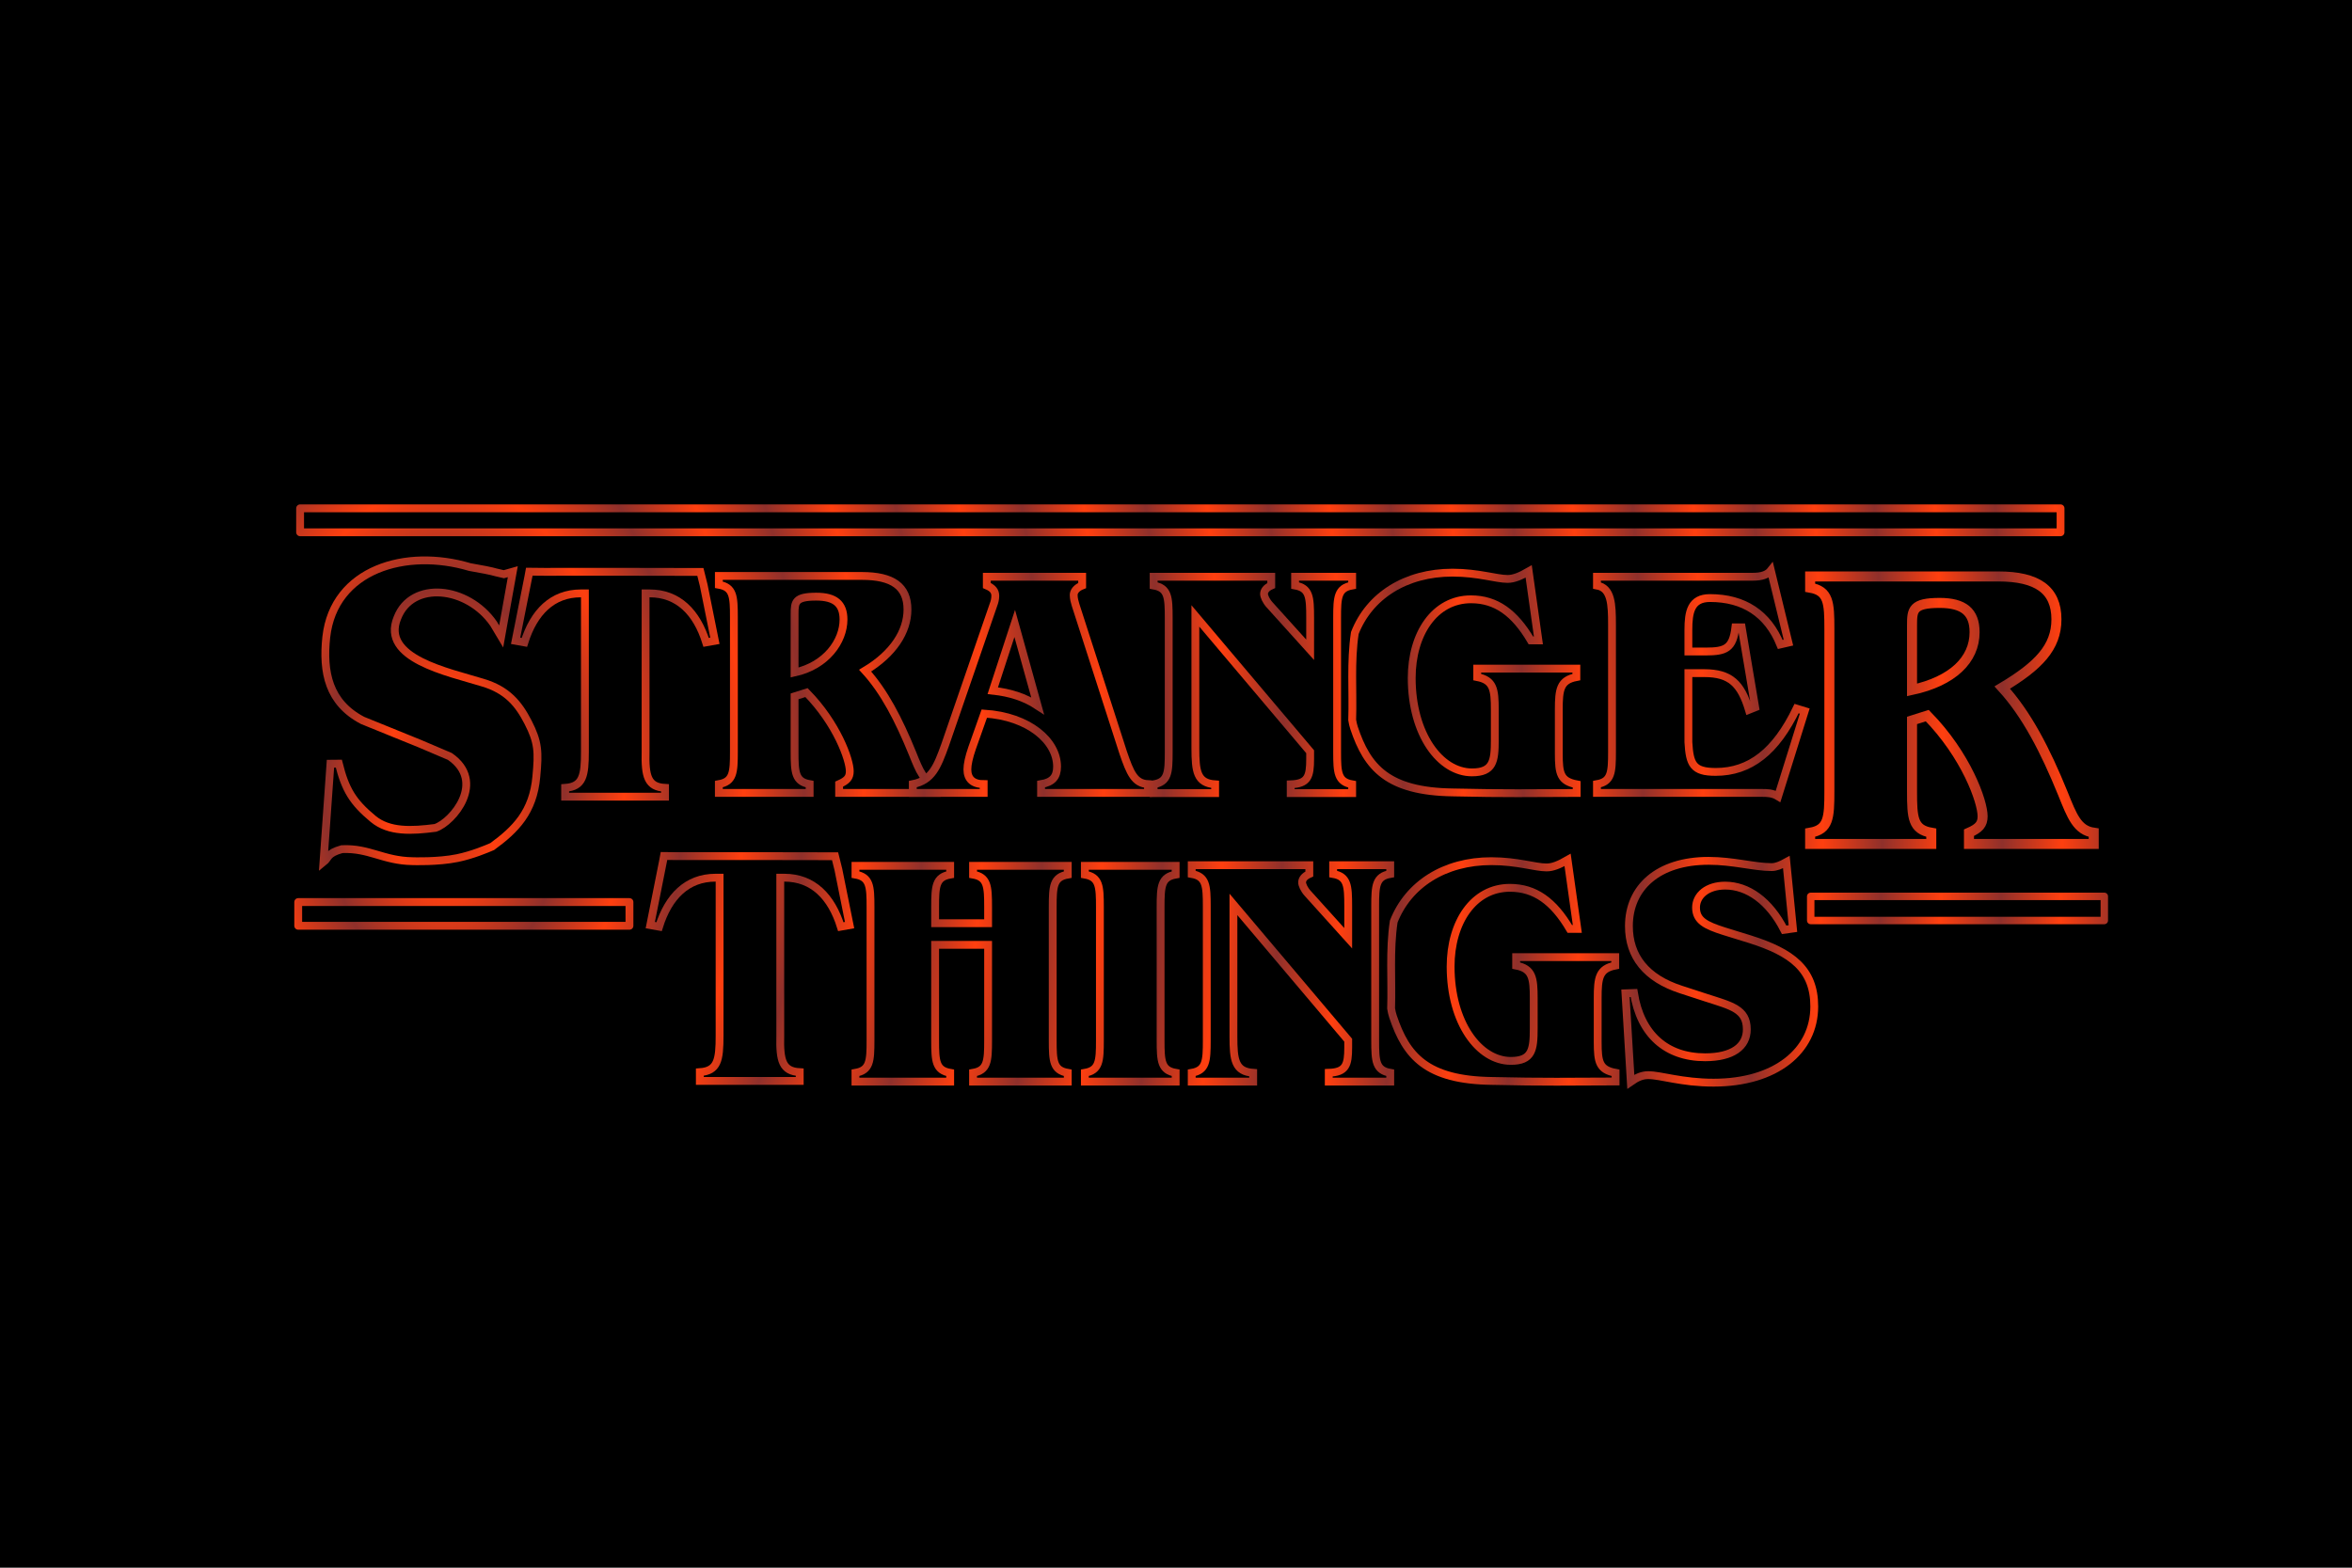
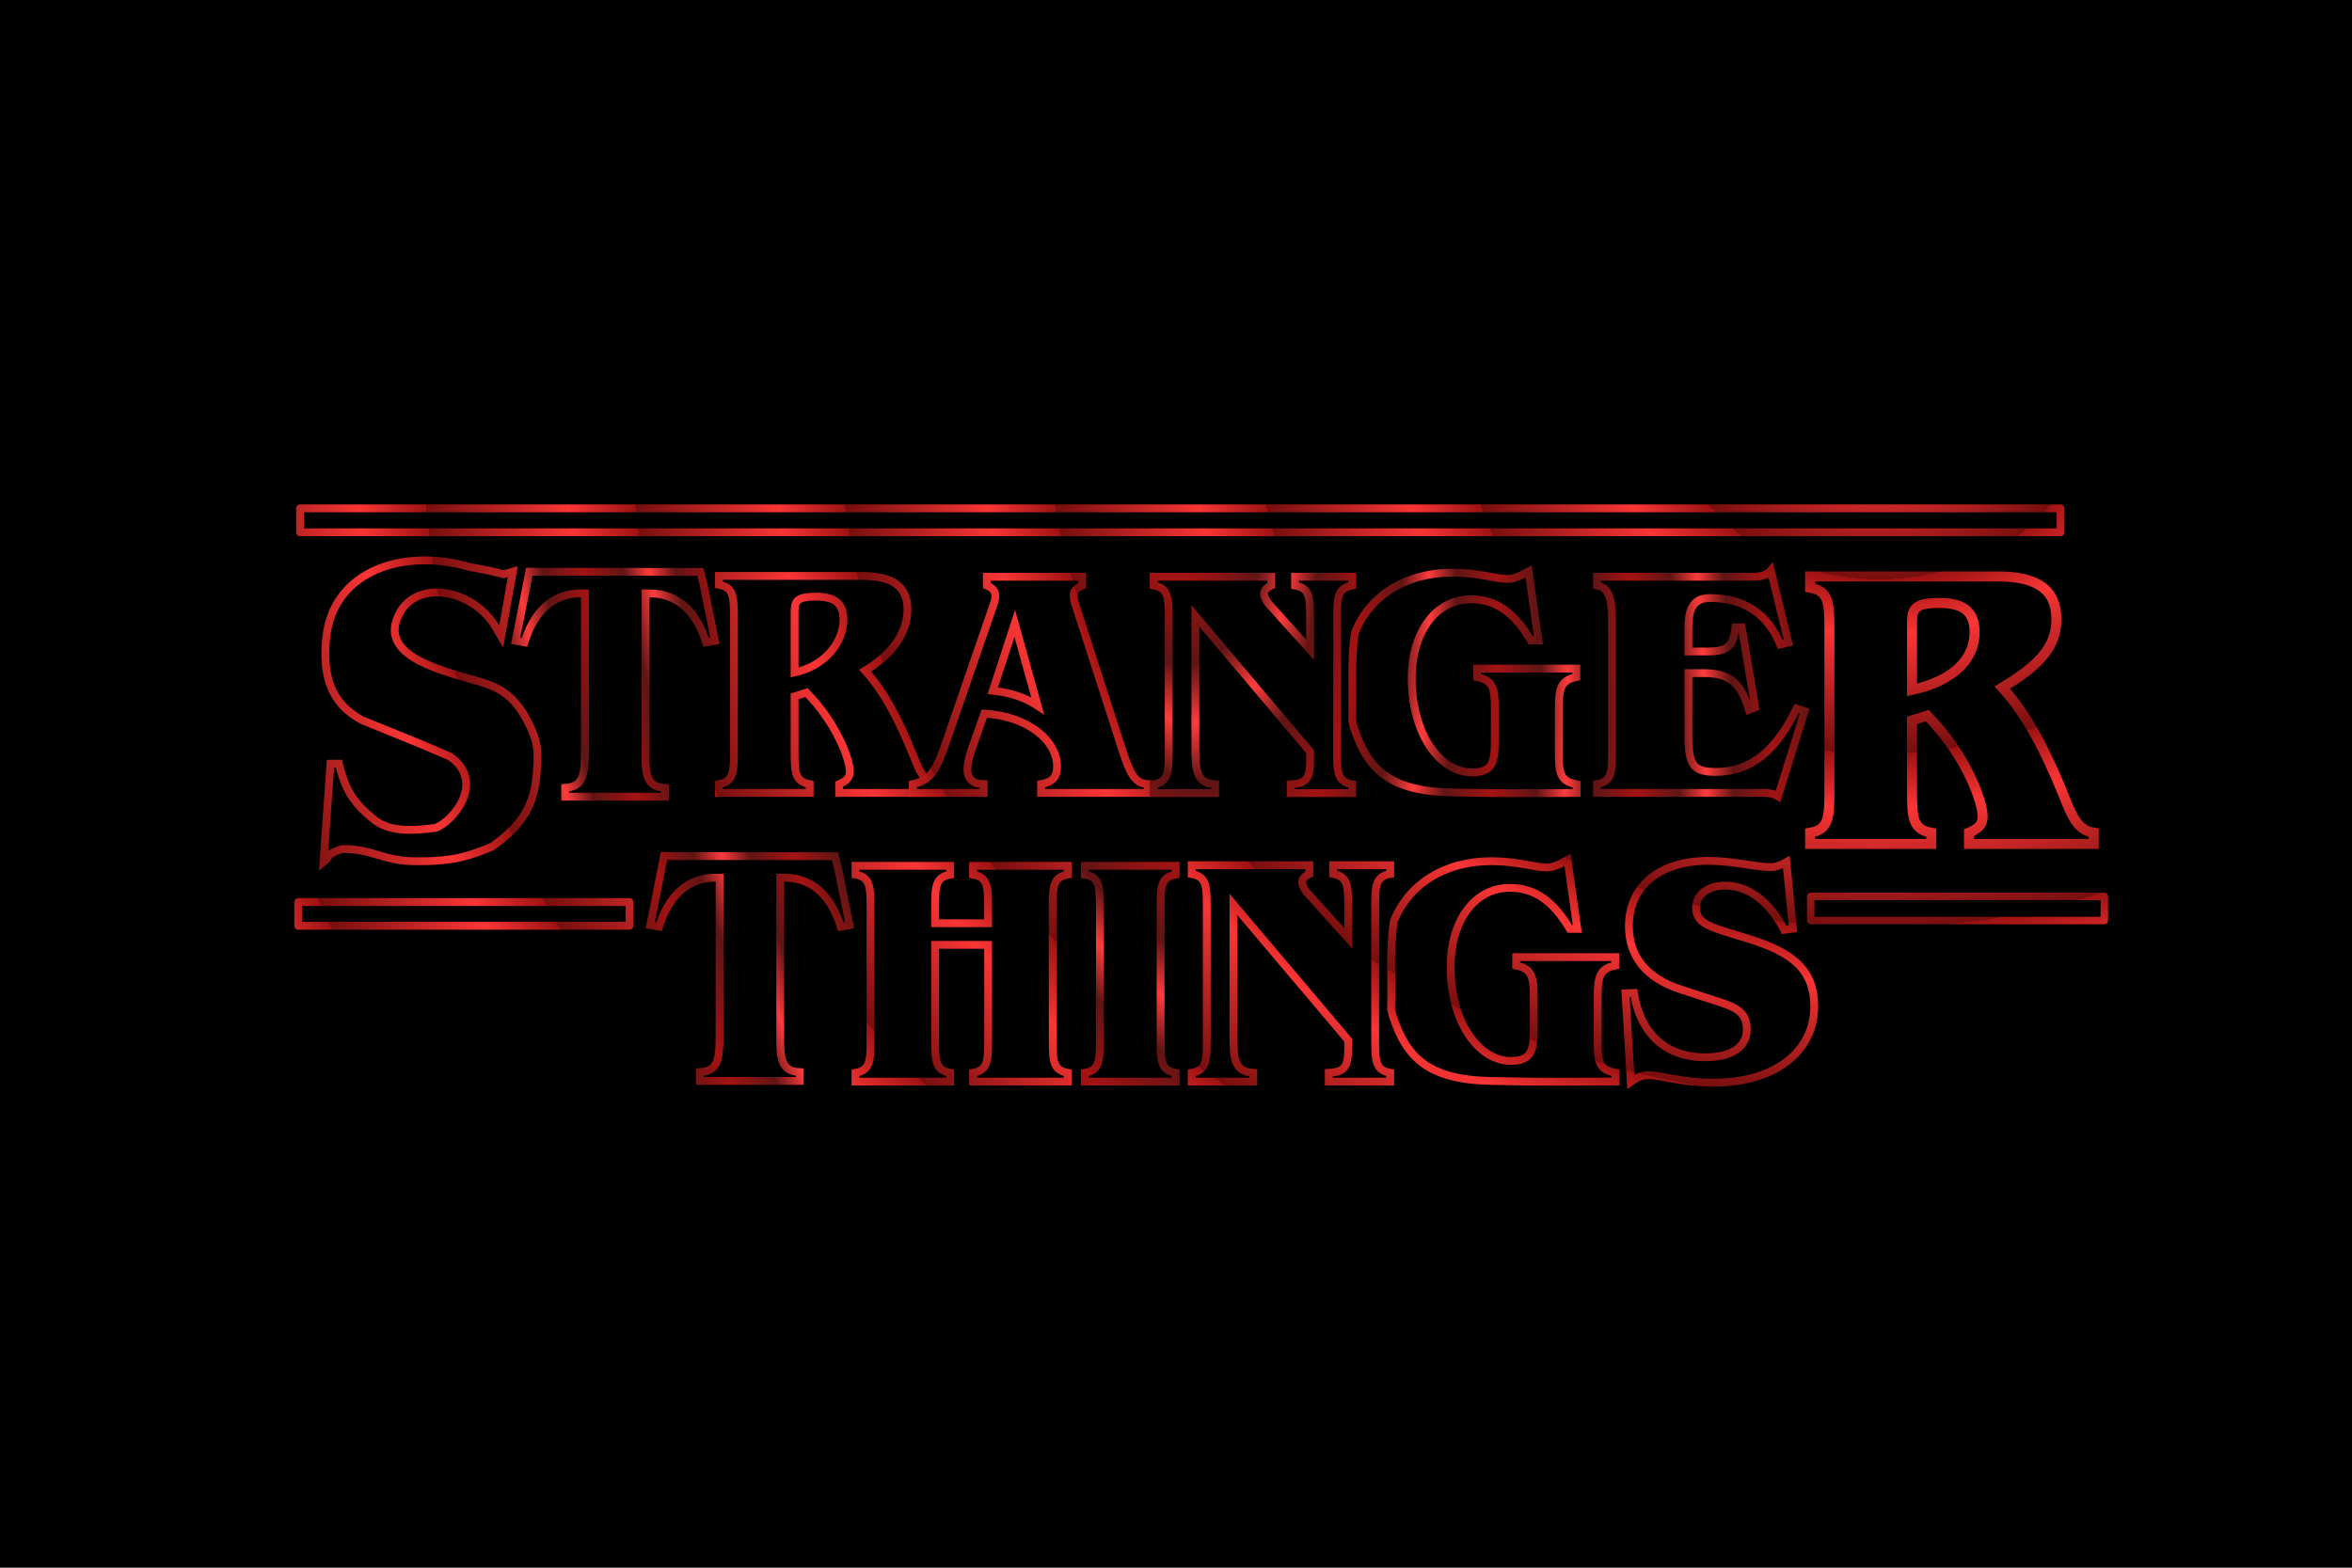
<svg id="title" viewBox="0 0 1200 800">
-   <defs id="defs27">
-     <radialGradient id="fluorescentGradient" cx="226.73" cy="401.97" r="76.799" gradientTransform="matrix(.39818 .0025382 -.0043282 .67899 138.19 128.46)" gradientUnits="userSpaceOnUse" spreadMethod="reflect">
-       <stop id="stop5259" stop-color="#8f302b" offset="0" />
-       <stop id="stop5261" stop-color="#ff3f0f" offset="1" />
+   <defs>
+     <radialGradient id="radial2" cx="1038.5" cy="213.52" r="76.168" gradientTransform="matrix(.020383 1.1666 -1.3959 .02439 1236.4 -1010)" gradientUnits="userSpaceOnUse" spreadMethod="repeat">
+       <stop id="stop1369" stop-color="#a41313" stop-opacity=".965" offset="0" />
+       <stop id="stop1441" stop-color="#ff3636" stop-opacity=".981" offset=".317" />
+       <stop id="stop1371" stop-color="#780e0e" offset="1" />
+     </radialGradient>
+     <radialGradient id="radial3" cx="599.01" cy="233.7" r="76.168" gradientTransform="matrix(.17493 .98458 -.42958 .076323 583.62 -389.03)" gradientUnits="userSpaceOnUse" spreadMethod="reflect">
+       <stop id="stop32104" stop-color="#ff3c3c" offset="0" />
+       <stop id="stop32242" stop-color="#601414" offset=".397" />
+       <stop id="stop32106" stop-color="#a41313" offset="1" />
    </radialGradient>
  </defs>
-   <g id="bgLayer">
-     <rect id="bg" width="1200" height="800" />
-   </g>
-   <rect id="top-box" class="box" x="153.11" y="259.4" width="898.19" height="12.222" fill="none" stroke="url(#fluorescentGradient)" stroke-linecap="round" stroke-linejoin="round" stroke-width="4" />
-   <rect id="bottom-left-box" class="box" x="152.15" y="460.32" width="169" height="12.114" fill="none" stroke="url(#fluorescentGradient)" stroke-linecap="round" stroke-linejoin="round" stroke-width="4" />
-   <rect id="bottom-right-box" class="box" x="923.83" y="457.42" width="149.8" height="12.317" fill="none" stroke="url(#fluorescentGradient)" stroke-linecap="round" stroke-linejoin="round" stroke-width="3.797" />
-   <path id="word1-s" d="m168.6 389.73-3.558 50.234c2.807-2.219 1.656-4.497 9.422-6.643 13.99-0.619 21.083 5.941 36.038 6.137 0 0 12.947 0.483 22.858-1.572 7.749-1.606 14.891-4.661 17.774-5.886 11.871-8.655 20.885-17.656 22.51-35.666 1.183-12.651 1.045-17.521-4.253-27.82-4.713-9.121-10.409-16.446-23.246-20.213-17.3-5.347-51.99-12.243-43.401-32.989 7.4-19.136 35.827-16.226 49.092 2.976l3.87 6.491 5.927-33.042-4.565 1.288c-8.216-1.795-2.46-0.982-17.384-3.653-32.461-9.714-69.306 1.012-73.206 35.702-1.922 17.924 1.196 33.528 18.543 42.58l29.065 11.788 15.453 6.587c18.582 12.844 1.599 33.376-7.379 36.442-12.137 1.584-23.641 2.138-31.72-4.521-10.455-8.628-14.277-15.036-17.572-28.26z" fill="none" stroke="url(#fluorescentGradient)" stroke-width="4" />
-   <path id="word1-t" d="m288.34 406.53h50.96v-4.48c-8.8-0.48-10.237-5.764-9.92-18.56v-80.68h2.08c14.56 0 24 9.64 28.8 25l4.48-0.8-5.712-28.349-1.693-6.798c-26.363-0.112-52.492-0.053-79.715-0.053-2.502 0-4.205-4e-3 -7.571-0.066l-0.437 2.362-6.552 32.904 4.48 0.8c4.8-15.36 14.24-25 28.8-25h2.08v80.68c0 12.32-0.96 17.92-10.08 18.56z" stroke="url(#fluorescentGradient)" stroke-width="4" />
-   <path id="word1-r1" d="m366.76 404.63h46.32v-4.48c-7.36-1.28-7.68-5.92-7.68-16.48v-28.32l6.08-1.92c15.52 15.84 22.08 34.24 22.08 40.16 0 3.2-1.44 4.8-5.44 6.56v4.48h49.76v-4.48c-6.56-0.96-8.64-6.56-12.32-15.68-7.04-17.28-14.4-31.52-24.16-42.24 14.4-8.64 21.6-20 21.6-31.2 0-11.84-7.68-17.12-23.2-17.12h-73.04v4.48c7.36 1.28 7.68 5.92 7.68 16.48v68.8c0 10.56-0.32 15.2-7.68 16.48zm38.64-61.44v-29.92c0-6.08 0.32-8.8 11.04-8.8 9.44 0 13.92 3.52 13.92 11.68 0 11.04-8.8 23.52-24.96 27.04z" stroke="url(#fluorescentGradient)" stroke-width="4" />
-   <path id="word1-a" d="m506.84 308.71-24.64 71.44c-4 11.04-6.72 18.08-16.48 20v4.48h36.16v-4.48c-5.44 0-8.32-2.56-8.32-7.52 0-2.56 0.8-6.24 2.4-10.88l6.24-17.6c22.88 1.44 37.12 14.08 37.12 27.04 0 5.28-2.4 8-8.16 8.96v4.48h54.56v-4.48c-6.88-0.32-9.12-5.76-12.64-16l-24.32-75.44c-0.48-1.6-0.96-3.2-0.96-5.12 0-1.76 1.44-3.68 4.32-4.8v-4.48h-48.64v4.48c3.04 1.28 4.32 2.88 4.32 5.28 0 1.44-0.32 3.04-0.96 4.64zm-0.32 43.76 11.2-34.32 11.68 42c-6.56-4.32-13.92-6.72-22.88-7.68z" stroke="url(#fluorescentGradient)" stroke-width="4" />
-   <path id="word1-n" d="m596.28 315.27v68.5c0 10.56-0.32 15.2-7.68 16.48v4.48h31.36v-4.48c-9.28-0.64-10.08-6.56-10.08-18.56v-67.38l58.56 69.3v3.68c0 8.96-1.12 12.64-9.92 12.96v4.48h31.36v-4.48c-7.36-1.28-7.68-5.92-7.68-16.48v-68.5c0-10.56 0.32-15.2 7.68-16.48v-4.48h-29.12v4.48c7.36 1.28 7.68 5.92 7.68 16.48v16.32l-20.64-22.88c-1.92-2.08-2.88-4.48-2.88-5.6 0-1.6 1.12-3.2 3.68-4.32v-4.48h-60v4.48c7.36 1.28 7.68 5.92 7.68 16.48z" stroke="url(#fluorescentGradient)" stroke-width="4" />
-   <path id="word1-g" d="m762.66 362.15v15.52c0 10.72-0.8 16.48-11.68 16.48-16.16 0-30.72-19.36-30.72-48.16 0-22.56 11.68-40.16 30.24-40.16 12.8 0 22.24 6.88 30.56 20.96h3.84l-4.96-35.2c-4.16 2.4-7.52 3.84-10.72 3.84-5.92 0-14.88-3.2-28.16-3.2-23.964 0-42.424 11.871-49.823 30.809-2.227 14.868-0.859 29.566-1.34 44.36 0.22 1.399 0.528 2.801 0.958 4.087 6.746 20.175 17.091 32.451 50.531 32.898 25.898 0.609 40.802 0.356 63.041 0.27v-4.401c-8.32-1.6-9.127-5.463-9.127-15.703v-22.4c0-10.24 0.64-15.04 8.96-16.64v-4.32h-50.56v4.32c8.32 1.6 8.96 6.4 8.96 16.64z" stroke="url(#fluorescentGradient)" stroke-width="4" />
-   <path id="word1-e" d="m814.78 404.63h83.92c2.88 0 5.6 0 8.48 1.76l13.6-43.52-4.16-1.28c-10.56 21.92-23.68 32.32-41.28 32.32-11.52 0-13.276-3.858-13.92-15.2v-35.2h8.16c13.28 0 18.72 5.44 22.72 18.72l3.2-1.28-6.88-40.8h-3.2c-1.28 10.72-4.96 12.32-15.04 12.32h-8.96v-11.04c0-9.12 1.28-16.24 11.04-16.24 17.28 0 29.44 8 35.84 23.68l4.16-0.96-8.96-36.8c-1.76 2.24-4.8 3.2-9.12 3.2h-79.6v4.48c7.36 1.28 7.68 9.52 7.68 20.08v64.8c0 10.56-0.32 15.2-7.68 16.48z" stroke="url(#fluorescentGradient)" stroke-width="4" />
-   <path id="word1-r2" d="m923.54 430.67h61.805v-5.73c-9.414-1.637-9.824-7.572-9.824-21.079v-36.224l7.777-2.456c19.852 20.261 28.242 43.796 28.242 51.368 0 4.093-1.842 6.14-6.957 8.391v5.73h63.646v-5.73c-8.393-1.228-11.05-8.391-15.76-20.056-9.002-22.103-18.418-40.317-30.9-54.028 18.418-11.052 27.627-20.466 27.627-34.791 0-15.144-9.822-21.898-29.675-21.898h-95.982v5.73c9.414 1.637 9.823 7.572 9.823 21.079v82.885c0 13.507-0.409 19.442-9.823 21.079zm51.982-78.587v-33.154c0-7.777 0.409-11.256 14.121-11.256 12.075 0 17.804 4.502 17.804 14.94 0 14.121-11.255 24.968-31.925 29.47z" stroke="url(#fluorescentGradient)" stroke-width="5.116" />
-   <path id="word2-t" d="m357.06 551.61h50.96v-4.48c-8.8-0.48-10.237-5.764-9.92-18.56v-80.68h2.08c14.56 0 24 9.64 28.8 25l4.48-0.8-5.712-28.349-1.693-6.798c-26.363-0.112-52.492-0.053-79.715-0.053-2.502 0-4.205-4e-3 -7.571-0.066l-0.437 2.362-6.552 32.904 4.48 0.8c4.8-15.36 14.24-25 28.8-25h2.08v80.68c0 12.32-0.96 17.92-10.08 18.56z" stroke="url(#fluorescentGradient)" stroke-width="4" />
-   <path id="word2-h" d="m477.1 482.15h27.04v48.84c0 10.56-0.32 15.2-7.68 16.48v4.48h48.32v-4.48c-7.36-1.28-7.68-5.92-7.68-16.48v-68.2c0-10.56 0.32-15.2 7.68-16.48v-4.48h-48.32v4.48c7.36 1.28 7.68 5.92 7.68 16.48v8.32h-27.04v-8.32c0-10.56 0.32-15.2 7.68-16.48v-4.48h-48.32v4.48c7.36 1.28 7.68 5.92 7.68 16.48v68.2c0 10.56-0.32 15.2-7.68 16.48v4.48h48.32v-4.48c-7.36-1.28-7.68-5.92-7.68-16.48z" stroke="url(#fluorescentGradient)" stroke-width="4" />
-   <path id="word2-i" d="m553.5 551.95h46.32v-4.48c-7.36-1.28-7.68-5.92-7.68-16.48v-68.2c0-10.56 0.32-15.2 7.68-16.48v-4.48h-46.32v4.48c7.36 1.28 7.68 5.92 7.68 16.48v68.2c0 10.56-0.32 15.2-7.68 16.48z" stroke="url(#fluorescentGradient)" stroke-width="4" />
-   <path id="word2-n" d="m615.7 462.48v68.5c0 10.56-0.32 15.2-7.68 16.48v4.48h31.36v-4.48c-9.28-0.64-10.08-6.56-10.08-18.56v-67.38l58.56 69.3v3.68c0 8.96-1.12 12.64-9.92 12.96v4.48h31.36v-4.48c-7.36-1.28-7.68-5.92-7.68-16.48v-68.5c0-10.56 0.32-15.2 7.68-16.48v-4.48h-29.12v4.48c7.36 1.28 7.68 5.92 7.68 16.48v16.32l-20.64-22.88c-1.92-2.08-2.88-4.48-2.88-5.6 0-1.6 1.12-3.2 3.68-4.32v-4.48h-60v4.48c7.36 1.28 7.68 5.92 7.68 16.48z" stroke="url(#fluorescentGradient)" stroke-width="4" />
-   <path id="word2-g" d="m782.51 509.38v15.52c0 10.72-0.8 16.48-11.68 16.48-16.16 0-30.72-19.36-30.72-48.16 0-22.56 11.68-40.16 30.24-40.16 12.8 0 22.24 6.88 30.56 20.96h3.84l-4.96-35.2c-4.16 2.4-7.52 3.84-10.72 3.84-5.92 0-14.88-3.2-28.16-3.2-23.964 0-42.424 11.871-49.823 30.809-2.227 14.868-0.859 29.566-1.34 44.36 0.22 1.399 0.528 2.801 0.958 4.087 6.746 20.175 17.091 32.451 50.531 32.898 25.898 0.609 40.802 0.356 63.041 0.27v-4.401c-8.32-1.6-9.127-5.463-9.127-15.703v-22.4c0-10.24 0.64-15.04 8.96-16.64v-4.32h-50.56v4.32c8.32 1.6 8.96 6.4 8.96 16.64z" stroke="url(#fluorescentGradient)" stroke-width="4" />
-   <path id="word2-s" d="m892.84 479.29-13.44-4.16c-8.96-2.88-14.08-5.28-14.08-12 0-6.24 5.76-11.2 14.88-11.2 11.52 0 22.56 7.84 30.08 22.56l4.48-0.64-3.36-33.92c-2.88 1.6-5.28 2.56-7.52 2.56-8.8 0-19.52-3.2-32.16-3.2-25.92 0-40.64 13.76-40.64 33.28 0 15.52 8.8 26.64 26.56 32.4l12.8 4.16c12.8 4.16 20.8 5.76 20.8 16.16 0 8.8-7.36 14.24-21.28 14.24-19.84 0-32.96-11.68-36.32-32.8l-4.32 0.16 2.72 45.12c3.2-2.24 5.76-3.36 8.96-3.36 6.24 0 17.12 3.84 33.28 3.84 31.68 0 51.36-16.16 51.36-38.88 0-19.04-11.52-27.6-32.8-34.32z" stroke="url(#fluorescentGradient)" stroke-width="4" />
+   <rect id="bg" width="1200" height="800" />
+   <rect id="top-box" class="box" x="153.11" y="259.4" width="898.19" height="12.222" fill="none" stroke="url(#radial2)" stroke-linecap="round" stroke-linejoin="round" stroke-width="4" />
+   <rect id="bottom-left-box" class="box" x="152.15" y="460.32" width="169" height="12.114" fill="none" stroke="url(#radial2)" stroke-linecap="round" stroke-linejoin="round" stroke-width="4" />
+   <rect id="bottom-right-box" class="box" x="923.83" y="457.42" width="149.8" height="12.317" fill="none" stroke="url(#radial2)" stroke-linecap="round" stroke-linejoin="round" stroke-width="3.797" />
+   <path id="word1-s" d="m168.6 389.73-3.558 50.234c2.807-2.219 1.656-4.497 9.422-6.643 13.99-0.619 21.083 5.941 36.038 6.137 0 0 12.947 0.483 22.858-1.572 7.749-1.606 14.891-4.661 17.774-5.886 11.871-8.655 20.885-17.656 22.51-35.666 1.183-12.651 1.045-17.521-4.253-27.82-4.713-9.121-10.409-16.446-23.246-20.213-17.3-5.347-51.99-12.243-43.401-32.989 7.4-19.136 35.827-16.226 49.092 2.976l3.87 6.491 5.927-33.042-4.565 1.288c-8.216-1.795-2.46-0.982-17.384-3.653-32.461-9.714-69.306 1.012-73.206 35.702-1.922 17.924 1.196 33.528 18.543 42.58l29.065 11.788 15.453 6.587c18.582 12.844 1.599 33.376-7.379 36.442-12.137 1.584-23.641 2.138-31.72-4.521-10.455-8.628-14.277-15.036-17.572-28.26z" fill="none" stroke="url(#radial2)" stroke-width="4" />
+   <path id="word1-t" d="m288.34 406.53h50.96v-4.48c-8.8-0.48-10.237-5.764-9.92-18.56v-80.68h2.08c14.56 0 24 9.64 28.8 25l4.48-0.8-5.712-28.349-1.693-6.798c-26.363-0.112-52.492-0.053-79.715-0.053-2.502 0-4.205-4e-3 -7.571-0.066l-0.437 2.362-6.552 32.904 4.48 0.8c4.8-15.36 14.24-25 28.8-25h2.08v80.68c0 12.32-0.96 17.92-10.08 18.56z" stroke="url(#radial3)" stroke-width="4" />
+   <path id="word1-r1" d="m366.76 404.63h46.32v-4.48c-7.36-1.28-7.68-5.92-7.68-16.48v-28.32l6.08-1.92c15.52 15.84 22.08 34.24 22.08 40.16 0 3.2-1.44 4.8-5.44 6.56v4.48h49.76v-4.48c-6.56-0.96-8.64-6.56-12.32-15.68-7.04-17.28-14.4-31.52-24.16-42.24 14.4-8.64 21.6-20 21.6-31.2 0-11.84-7.68-17.12-23.2-17.12h-73.04v4.48c7.36 1.28 7.68 5.92 7.68 16.48v68.8c0 10.56-0.32 15.2-7.68 16.48zm38.64-61.44v-29.92c0-6.08 0.32-8.8 11.04-8.8 9.44 0 13.92 3.52 13.92 11.68 0 11.04-8.8 23.52-24.96 27.04z" stroke="url(#radial2)" stroke-width="4" />
+   <path id="word1-a" d="m506.84 308.71-24.64 71.44c-4 11.04-6.72 18.08-16.48 20v4.48h36.16v-4.48c-5.44 0-8.32-2.56-8.32-7.52 0-2.56 0.8-6.24 2.4-10.88l6.24-17.6c22.88 1.44 37.12 14.08 37.12 27.04 0 5.28-2.4 8-8.16 8.96v4.48h54.56v-4.48c-6.88-0.32-9.12-5.76-12.64-16l-24.32-75.44c-0.48-1.6-0.96-3.2-0.96-5.12 0-1.76 1.44-3.68 4.32-4.8v-4.48h-48.64v4.48c3.04 1.28 4.32 2.88 4.32 5.28 0 1.44-0.32 3.04-0.96 4.64zm-0.32 43.76 11.2-34.32 11.68 42c-6.56-4.32-13.92-6.72-22.88-7.68z" stroke="url(#radial2)" stroke-width="4" />
+   <path id="word1-n" d="m596.28 315.27v68.5c0 10.56-0.32 15.2-7.68 16.48v4.48h31.36v-4.48c-9.28-0.64-10.08-6.56-10.08-18.56v-67.38l58.56 69.3v3.68c0 8.96-1.12 12.64-9.92 12.96v4.48h31.36v-4.48c-7.36-1.28-7.68-5.92-7.68-16.48v-68.5c0-10.56 0.32-15.2 7.68-16.48v-4.48h-29.12v4.48c7.36 1.28 7.68 5.92 7.68 16.48v16.32l-20.64-22.88c-1.92-2.08-2.88-4.48-2.88-5.6 0-1.6 1.12-3.2 3.68-4.32v-4.48h-60v4.48c7.36 1.28 7.68 5.92 7.68 16.48z" stroke="url(#radial3)" stroke-width="4" />
+   <path id="word1-g" d="m762.66 362.15v15.52c0 10.72-0.8 16.48-11.68 16.48-16.16 0-30.72-19.36-30.72-48.16 0-22.56 11.68-40.16 30.24-40.16 12.8 0 22.24 6.88 30.56 20.96h3.84l-4.96-35.2c-4.16 2.4-7.52 3.84-10.72 3.84-5.92 0-14.88-3.2-28.16-3.2-23.964 0-42.424 11.871-49.823 30.809-2.227 14.868-0.859 29.566-1.34 44.36 0.22 1.399 0.528 2.801 0.958 4.087 6.746 20.175 17.091 32.451 50.531 32.898 25.898 0.609 40.802 0.356 63.041 0.27v-4.401c-8.32-1.6-9.127-5.463-9.127-15.703v-22.4c0-10.24 0.64-15.04 8.96-16.64v-4.32h-50.56v4.32c8.32 1.6 8.96 6.4 8.96 16.64z" stroke="url(#radial3)" stroke-width="4" />
+   <path id="word1-e" d="m814.78 404.63h83.92c2.88 0 5.6 0 8.48 1.76l13.6-43.52-4.16-1.28c-10.56 21.92-23.68 32.32-41.28 32.32-11.52 0-13.276-3.858-13.92-15.2v-35.2h8.16c13.28 0 18.72 5.44 22.72 18.72l3.2-1.28-6.88-40.8h-3.2c-1.28 10.72-4.96 12.32-15.04 12.32h-8.96v-11.04c0-9.12 1.28-16.24 11.04-16.24 17.28 0 29.44 8 35.84 23.68l4.16-0.96-8.96-36.8c-1.76 2.24-4.8 3.2-9.12 3.2h-79.6v4.48c7.36 1.28 7.68 9.52 7.68 20.08v64.8c0 10.56-0.32 15.2-7.68 16.48z" stroke="url(#radial3)" stroke-width="4" />
+   <path id="word1-r2" d="m923.54 430.67h61.805v-5.73c-9.414-1.637-9.824-7.572-9.824-21.079v-36.224l7.777-2.456c19.852 20.261 28.242 43.796 28.242 51.368 0 4.093-1.842 6.14-6.957 8.391v5.73h63.646v-5.73c-8.393-1.228-11.05-8.391-15.76-20.056-9.002-22.103-18.418-40.317-30.9-54.028 18.418-11.052 27.627-20.466 27.627-34.791 0-15.144-9.822-21.898-29.675-21.898h-95.982v5.73c9.414 1.637 9.823 7.572 9.823 21.079v82.885c0 13.507-0.409 19.442-9.823 21.079zm51.982-78.587v-33.154c0-7.777 0.409-11.256 14.121-11.256 12.075 0 17.804 4.502 17.804 14.94 0 14.121-11.255 24.968-31.925 29.47z" stroke="url(#radial2)" stroke-width="5.116" />
+   <path id="word2-t" d="m357.06 551.61h50.96v-4.48c-8.8-0.48-10.237-5.764-9.92-18.56v-80.68h2.08c14.56 0 24 9.64 28.8 25l4.48-0.8-5.712-28.349-1.693-6.798c-26.363-0.112-52.492-0.053-79.715-0.053-2.502 0-4.205-4e-3 -7.571-0.066l-0.437 2.362-6.552 32.904 4.48 0.8c4.8-15.36 14.24-25 28.8-25h2.08v80.68c0 12.32-0.96 17.92-10.08 18.56z" stroke="url(#radial3)" stroke-width="4" />
+   <path id="word2-h" d="m477.1 482.15h27.04v48.84c0 10.56-0.32 15.2-7.68 16.48v4.48h48.32v-4.48c-7.36-1.28-7.68-5.92-7.68-16.48v-68.2c0-10.56 0.32-15.2 7.68-16.48v-4.48h-48.32v4.48c7.36 1.28 7.68 5.92 7.68 16.48v8.32h-27.04v-8.32c0-10.56 0.32-15.2 7.68-16.48v-4.48h-48.32v4.48c7.36 1.28 7.68 5.92 7.68 16.48v68.2c0 10.56-0.32 15.2-7.68 16.48v4.48h48.32v-4.48c-7.36-1.28-7.68-5.92-7.68-16.48z" stroke="url(#radial2)" stroke-width="4" />
+   <path id="word2-i" d="m553.5 551.95h46.32v-4.48c-7.36-1.28-7.68-5.92-7.68-16.48v-68.2c0-10.56 0.32-15.2 7.68-16.48v-4.48h-46.32v4.48c7.36 1.28 7.68 5.92 7.68 16.48v68.2c0 10.56-0.32 15.2-7.68 16.48z" stroke="url(#radial3)" stroke-width="4" />
+   <path id="word2-n" d="m615.7 462.48v68.5c0 10.56-0.32 15.2-7.68 16.48v4.48h31.36v-4.48c-9.28-0.64-10.08-6.56-10.08-18.56v-67.38l58.56 69.3v3.68c0 8.96-1.12 12.64-9.92 12.96v4.48h31.36v-4.48c-7.36-1.28-7.68-5.92-7.68-16.48v-68.5c0-10.56 0.32-15.2 7.68-16.48v-4.48h-29.12v4.48c7.36 1.28 7.68 5.92 7.68 16.48v16.32l-20.64-22.88c-1.92-2.08-2.88-4.48-2.88-5.6 0-1.6 1.12-3.2 3.68-4.32v-4.48h-60v4.48c7.36 1.28 7.68 5.92 7.68 16.48z" stroke="url(#radial2)" stroke-width="4" />
+   <path id="word2-g" d="m782.51 509.38v15.52c0 10.72-0.8 16.48-11.68 16.48-16.16 0-30.72-19.36-30.72-48.16 0-22.56 11.68-40.16 30.24-40.16 12.8 0 22.24 6.88 30.56 20.96h3.84l-4.96-35.2c-4.16 2.4-7.52 3.84-10.72 3.84-5.92 0-14.88-3.2-28.16-3.2-23.964 0-42.424 11.871-49.823 30.809-2.227 14.868-0.859 29.566-1.34 44.36 0.22 1.399 0.528 2.801 0.958 4.087 6.746 20.175 17.091 32.451 50.531 32.898 25.898 0.609 40.802 0.356 63.041 0.27v-4.401c-8.32-1.6-9.127-5.463-9.127-15.703v-22.4c0-10.24 0.64-15.04 8.96-16.64v-4.32h-50.56v4.32c8.32 1.6 8.96 6.4 8.96 16.64z" stroke="url(#radial2)" stroke-width="4" />
+   <path id="word2-s" d="m892.84 479.29-13.44-4.16c-8.96-2.88-14.08-5.28-14.08-12 0-6.24 5.76-11.2 14.88-11.2 11.52 0 22.56 7.84 30.08 22.56l4.48-0.64-3.36-33.92c-2.88 1.6-5.28 2.56-7.52 2.56-8.8 0-19.52-3.2-32.16-3.2-25.92 0-40.64 13.76-40.64 33.28 0 15.52 8.8 26.64 26.56 32.4l12.8 4.16c12.8 4.16 20.8 5.76 20.8 16.16 0 8.8-7.36 14.24-21.28 14.24-19.84 0-32.96-11.68-36.32-32.8l-4.32 0.16 2.72 45.12c3.2-2.24 5.76-3.36 8.96-3.36 6.24 0 17.12 3.84 33.28 3.84 31.68 0 51.36-16.16 51.36-38.88 0-19.04-11.52-27.6-32.8-34.32z" stroke="url(#radial2)" stroke-width="4" />
</svg>
